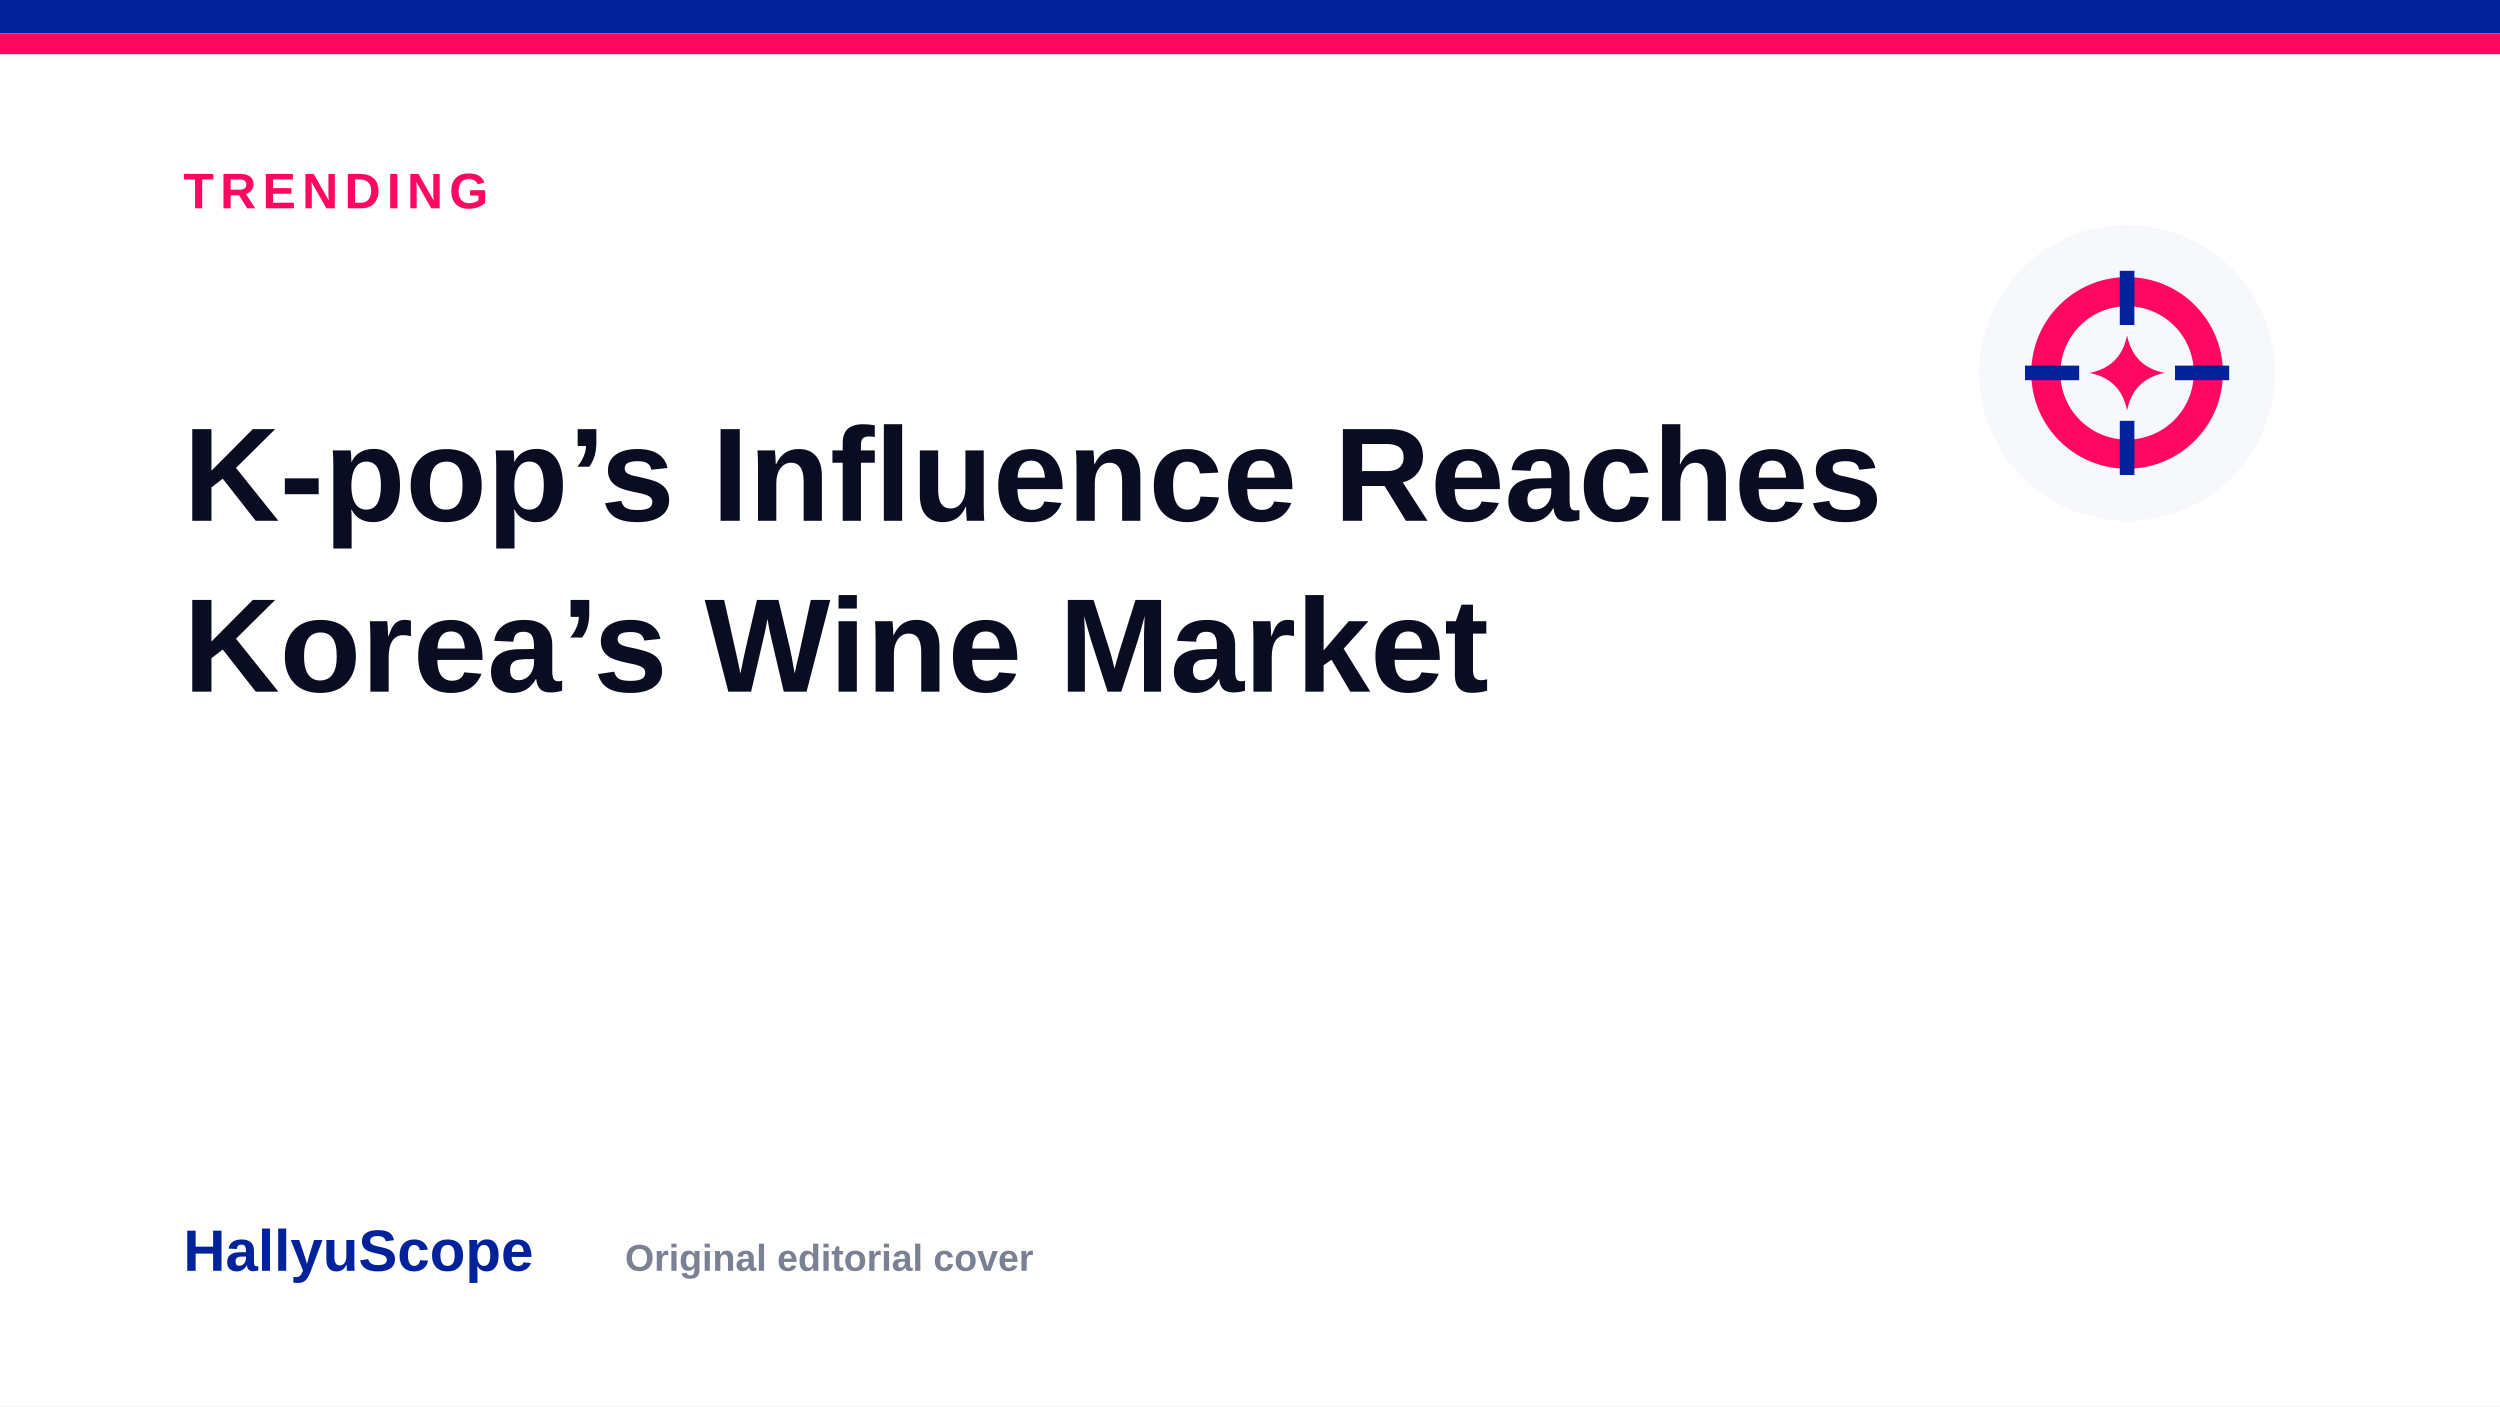
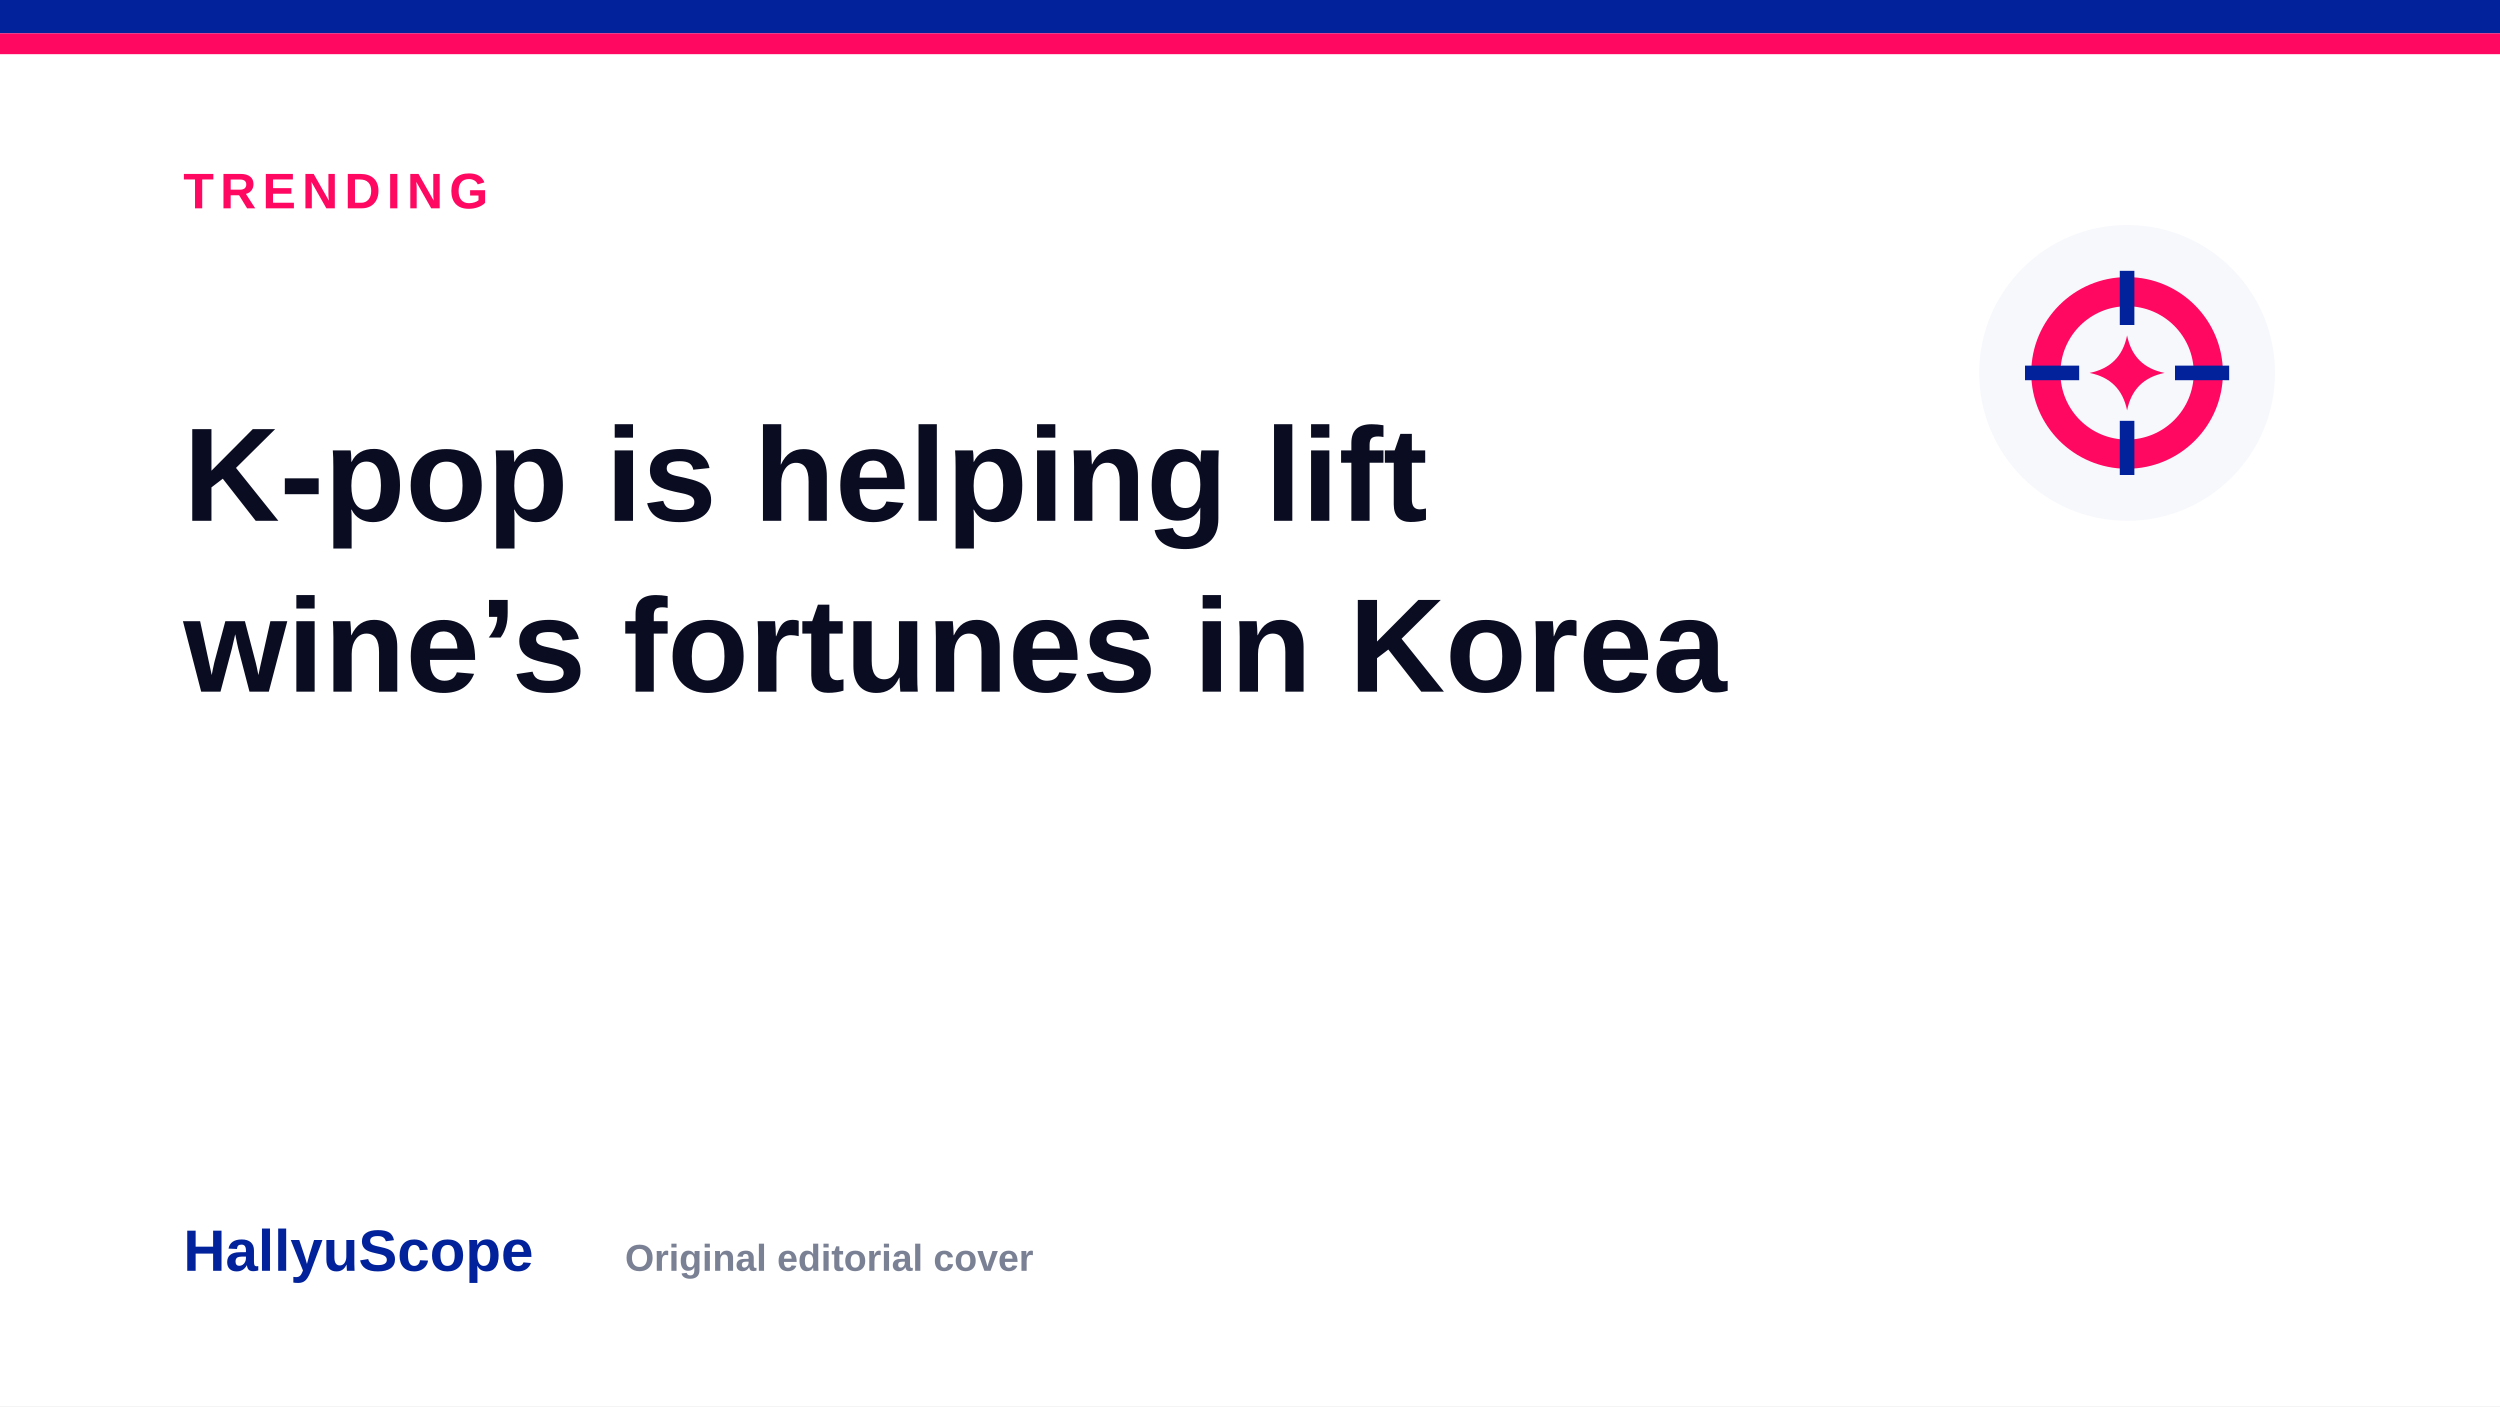
<svg xmlns="http://www.w3.org/2000/svg" width="1200" height="675" viewBox="0 0 1200 675">
  <rect width="1200" height="675" fill="#ffffff" />
  <rect x="0" y="0" width="1200" height="16" fill="#01229a" />
  <rect x="0" y="16" width="1200" height="10" fill="#fe0862" />
  <text x="88" y="100" font-family="Arial, Helvetica, sans-serif" font-size="24" font-weight="800" letter-spacing="3" fill="#fe0862">TRENDING</text>
-   <text x="88" y="250" font-family="Arial, Helvetica, sans-serif" font-size="64" font-weight="800" fill="#0a0d22">K-pop’s Influence Reaches</text>
-   <text x="88" y="332" font-family="Arial, Helvetica, sans-serif" font-size="64" font-weight="800" fill="#0a0d22">Korea’s Wine Market</text>
+   <text x="88" y="250" font-family="Arial, Helvetica, sans-serif" font-size="64" font-weight="800" fill="#0a0d22">K-pop is helping lift</text>
+   <text x="88" y="332" font-family="Arial, Helvetica, sans-serif" font-size="64" font-weight="800" fill="#0a0d22">wine’s fortunes in Korea</text>
  <g transform="translate(950 108)">
    <rect x="0" y="0" width="142" height="142" rx="71" fill="#f7f8fc" />
    <circle cx="71" cy="71" r="39" fill="none" stroke="#fe0862" stroke-width="14" />
    <path d="M71 22v26M71 94v26M22 71h26M94 71h26" stroke="#01229a" stroke-width="7" />
    <path d="M71 53q3 15 18 18-15 3-18 18-3-15-18-18 15-3 18-18Z" fill="#fe0862" />
  </g>
  <text x="88" y="610" font-family="Arial, Helvetica, sans-serif" font-size="28" font-weight="800" fill="#01229a">HallyuScope</text>
  <text x="300" y="610" font-family="Arial, Helvetica, sans-serif" font-size="18" font-weight="600" fill="#7b8194">Original editorial cover</text>
</svg>
